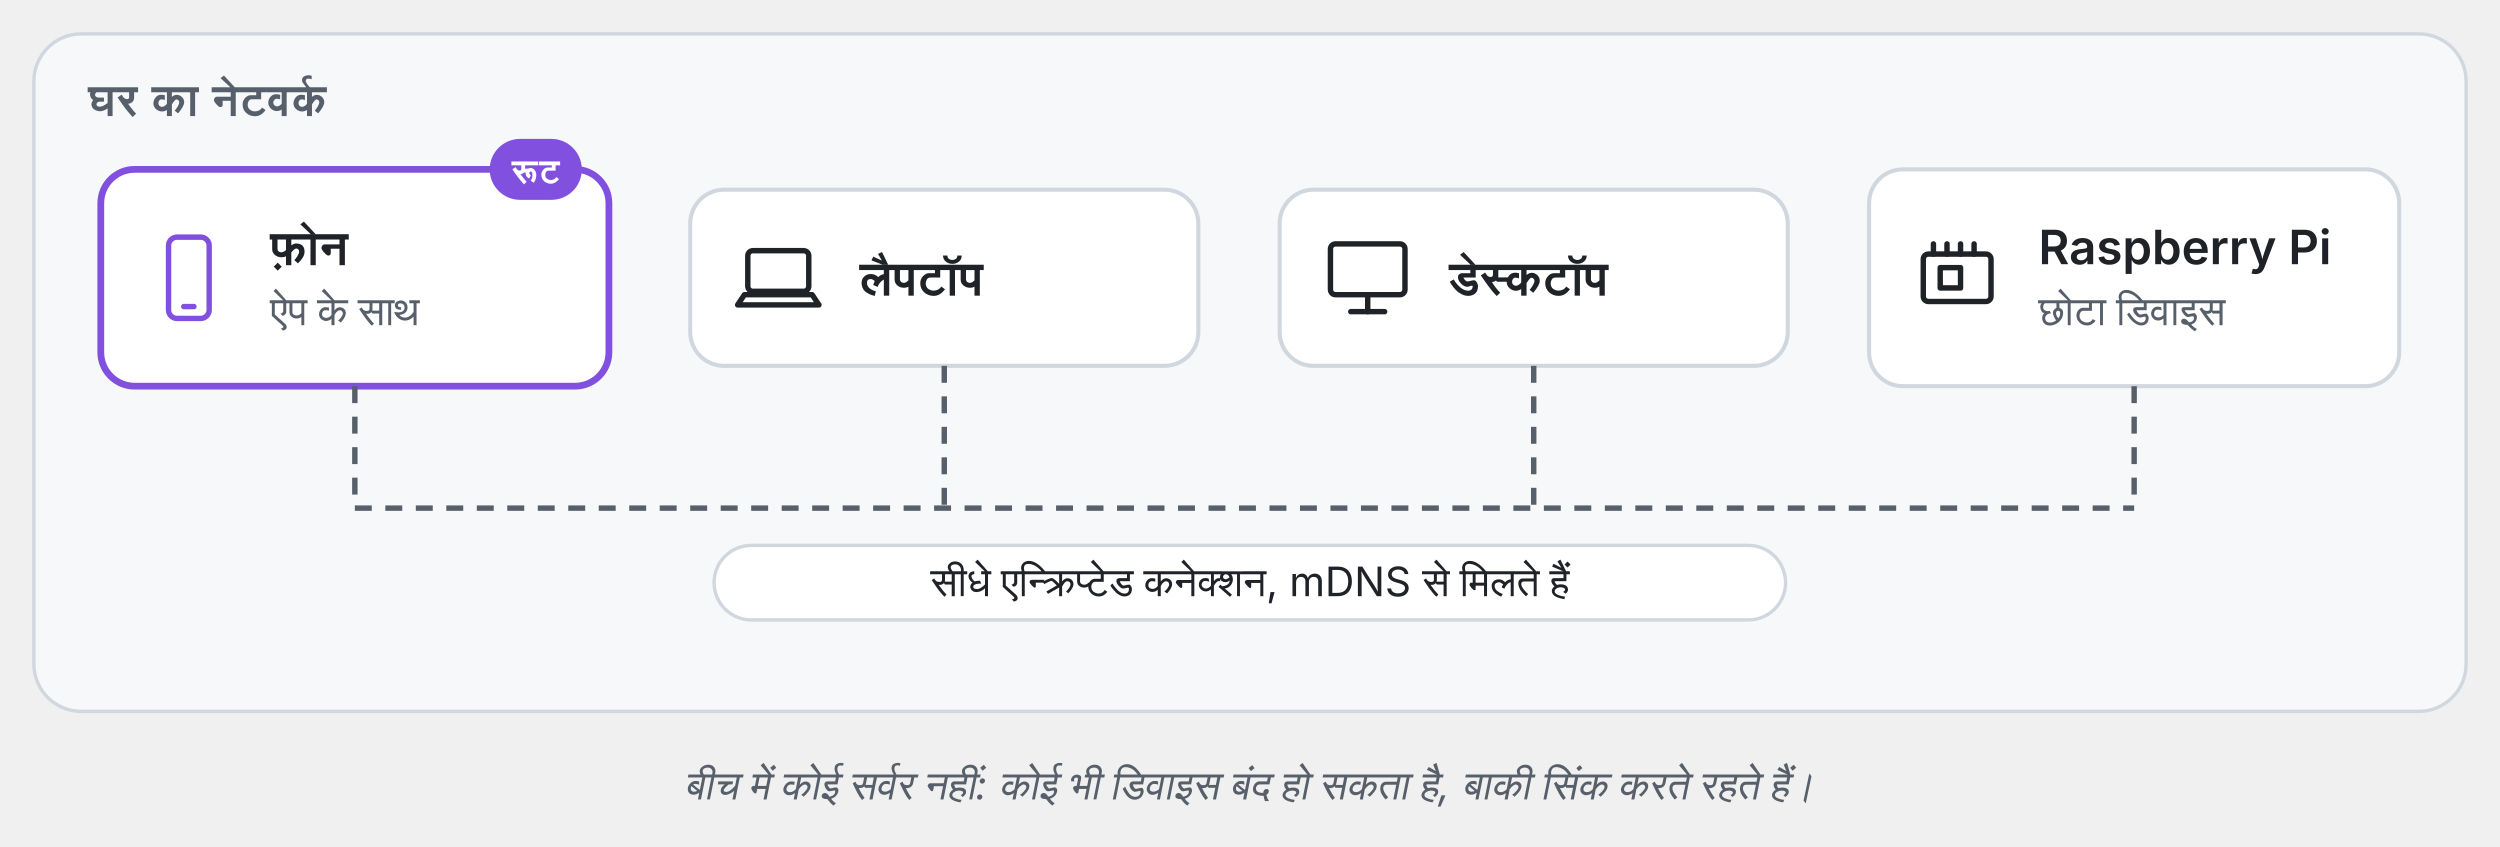
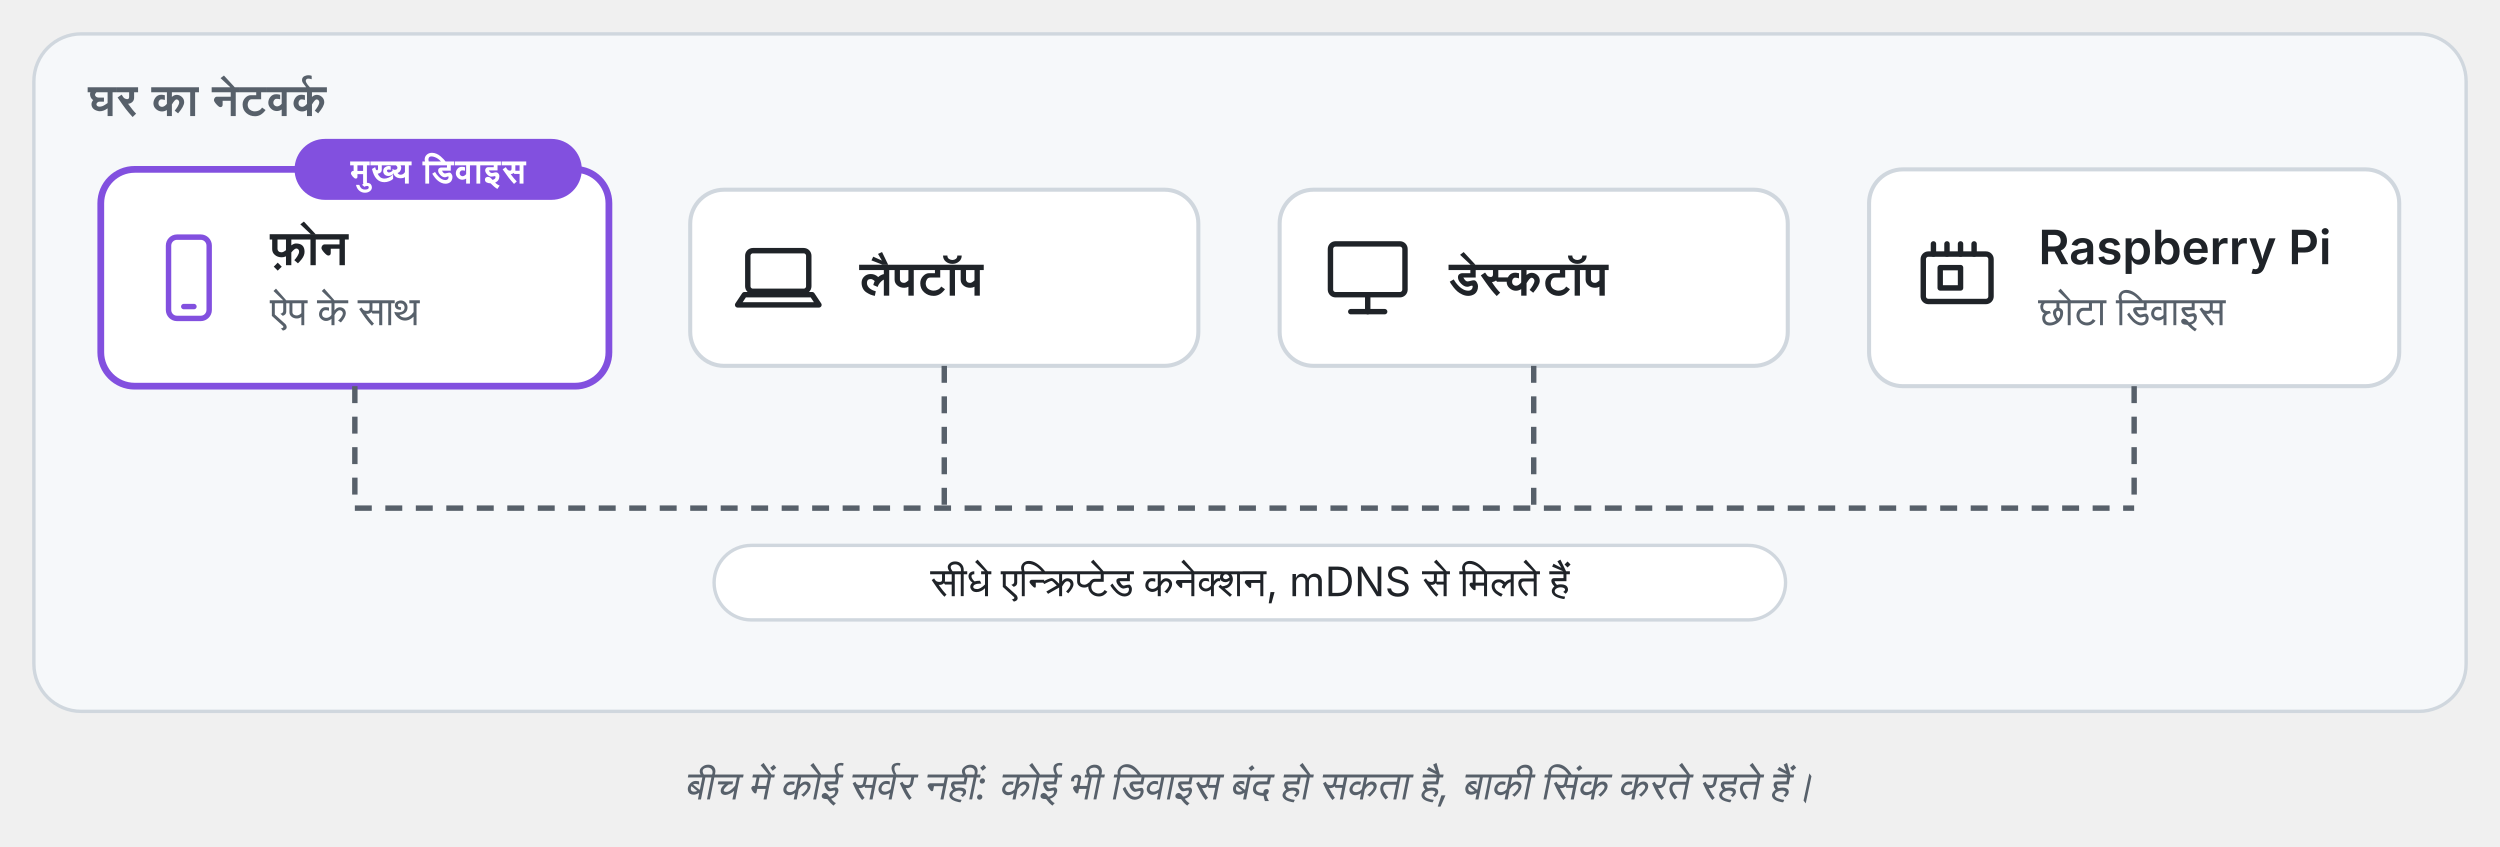
<svg xmlns="http://www.w3.org/2000/svg" lang="hi" width="738" height="250" viewBox="0 0 738 250" role="img" aria-label="घर पर हर डिवाइस सीधे हर दूसरे डिवाइस से बात करता है">
  <style>
  .bg { fill: none; }
  .zone { fill: #f6f8fa; stroke: #d0d7de; stroke-width: 1; }
  .zone-t { fill: #57606a; font: 600 13px system-ui, -apple-system, 'Segoe UI', sans-serif; letter-spacing: .02em; }
  .card { fill: #ffffff; stroke: #d0d7de; stroke-width: 1.2; }
  .card.key { stroke: #8250df; stroke-width: 2; }
  .card.srv { fill: #fff8c5; stroke: #d4a72c; }
  .t { fill: #1f2328; font: 600 14px system-ui, -apple-system, 'Segoe UI', sans-serif; }
  .s { fill: #57606a; font: 12px system-ui, -apple-system, 'Segoe UI', sans-serif; }
  .ic { fill: none; stroke: #1f2328; stroke-width: 1.6; stroke-linecap: round; stroke-linejoin: round; }
  .key .ic, .ic.key { stroke: #8250df; }
  .badge { fill: #8250df; }
  .badge-t { fill: #ffffff; font: 600 10px system-ui, -apple-system, 'Segoe UI', sans-serif; letter-spacing: .04em; }
  .e-tunnel { fill: none; stroke: #0969da; stroke-width: 3; }
  .e-home { fill: none; stroke: #57606a; stroke-width: 1.6; stroke-dasharray: 5 4; }
  .e-pair { fill: none; stroke: #8250df; stroke-width: 1.8; }
  .e-e2e { fill: none; stroke: #1a7f37; stroke-width: 1.8; stroke-dasharray: 2 4; stroke-linecap: round; }
  .a-tunnel { fill: #0969da; } .a-home { fill: #57606a; } .a-pair { fill: #8250df; } .a-e2e { fill: #1a7f37; }
  .lbl-bg { fill: #ffffff; stroke: #d0d7de; stroke-width: 1; }
  .lbl { fill: #1f2328; font: 12px system-ui, -apple-system, 'Segoe UI', sans-serif; }
  .lbl.tunnel { fill: #0969da; } .lbl.pair { fill: #8250df; } .lbl.e2e { fill: #1a7f37; }
  .note { fill: #57606a; font: italic 12px system-ui, -apple-system, 'Segoe UI', sans-serif; }
  @media (prefers-color-scheme: dark) {
    .zone { fill: #161b22; stroke: #30363d; }
    .zone-t, .s, .note { fill: #8b949e; }
    .card { fill: #0d1117; stroke: #3d444d; }
    .card.key { stroke: #a371f7; }
    .card.srv { fill: #272115; stroke: #9e6a03; }
    .t, .lbl { fill: #e6edf3; }
    .ic { stroke: #e6edf3; }
    .key .ic, .ic.key { stroke: #a371f7; }
    .badge { fill: #a371f7; }
    .badge-t { fill: #0d1117; }
    .e-tunnel { stroke: #4493f8; } .a-tunnel { fill: #4493f8; } .lbl.tunnel { fill: #4493f8; }
    .e-home { stroke: #8b949e; } .a-home { fill: #8b949e; }
    .e-pair { stroke: #a371f7; } .a-pair { fill: #a371f7; } .lbl.pair { fill: #a371f7; }
    .e-e2e { stroke: #3fb950; } .a-e2e { fill: #3fb950; } .lbl.e2e { fill: #3fb950; }
    .lbl-bg { fill: #0d1117; stroke: #3d444d; }
  }
</style>
  <rect class="zone" x="10" y="10" width="718" height="200" rx="14" />
  <text class="zone-t" x="26" y="34">घर का नेटवर्क</text>
  <g class="key">
    <rect class="card key" x="29.75" y="50.0" width="150" height="64" rx="10" />
    <g transform="translate(41.75,68)" class="ic">
      <rect x="8" y="2" width="12" height="24" rx="2.5" />
      <line x1="12.5" y1="22.5" x2="15.5" y2="22.5" />
    </g>
    <text class="t" x="79.75" y="78">फ़ोन</text>
    <text class="s" x="79.75" y="96">ऐप के साथ</text>
-     <rect class="badge" x="144.55" y="41.0" width="27.2" height="18" rx="9" />
-     <text class="badge-t" x="158.15" y="54.0" text-anchor="middle">रूट</text>
+     <rect class="badge" x="86.95" y="41.0" width="84.8" height="18" rx="9" />
+     <text class="badge-t" x="129.35" y="54.0" text-anchor="middle">मुख्य डिवाइस</text>
  </g>
  <path class="e-home" d="M104.75,114.0 L104.75,150" />
  <g class="">
    <rect class="card " x="203.75" y="56.0" width="150" height="52" rx="10" />
    <g transform="translate(215.75,68)" class="ic">
      <rect x="5" y="6" width="18" height="12" rx="1.5" />
      <path d="M2 22h24l-2 -3H4z" />
    </g>
    <text class="t" x="253.75" y="87">लैपटॉप</text>
  </g>
  <path class="e-home" d="M278.75,108.0 L278.75,150" />
  <g class="">
    <rect class="card " x="377.75" y="56.0" width="150" height="52" rx="10" />
    <g transform="translate(389.75,68)" class="ic">
      <rect x="3" y="4" width="22" height="15" rx="1.5" />
      <line x1="14" y1="19" x2="14" y2="24" />
      <line x1="9" y1="24" x2="19" y2="24" />
    </g>
    <text class="t" x="427.75" y="87">डेस्कटॉप</text>
  </g>
  <path class="e-home" d="M452.75,108.0 L452.75,150" />
  <g class="">
    <rect class="card " x="551.75" y="50.0" width="156.5" height="64" rx="10" />
    <g transform="translate(563.75,68)" class="ic">
      <rect x="4" y="7" width="20" height="14" rx="1.5" />
      <rect x="9" y="11" width="6" height="6" />
      <line x1="7" y1="4" x2="7" y2="7" />
      <line x1="11" y1="4" x2="11" y2="7" />
      <line x1="15" y1="4" x2="15" y2="7" />
      <line x1="19" y1="4" x2="19" y2="7" />
    </g>
    <text class="t" x="601.75" y="78">Raspberry Pi</text>
    <text class="s" x="601.75" y="96">छोटा डिवाइस</text>
  </g>
  <path class="e-home" d="M630.0,114.0 L630.0,150" />
  <path class="e-home" d="M104.75,150 L630.0,150" />
  <text class="note" x="369.0" y="236" text-anchor="middle">बीच में कोई सर्वर नहीं: कोई भी डिवाइस बंद हो सकता है, बाकी सिंक करते रहते हैं।</text>
  <rect class="lbl-bg" x="210.8" y="161.0" width="316.3" height="22" rx="11.0" />
  <text class="lbl home" x="369.0" y="176.0" text-anchor="middle">सीधे एन्क्रिप्टेड कनेक्शन, mDNS से मिलते हैं</text>
</svg>
